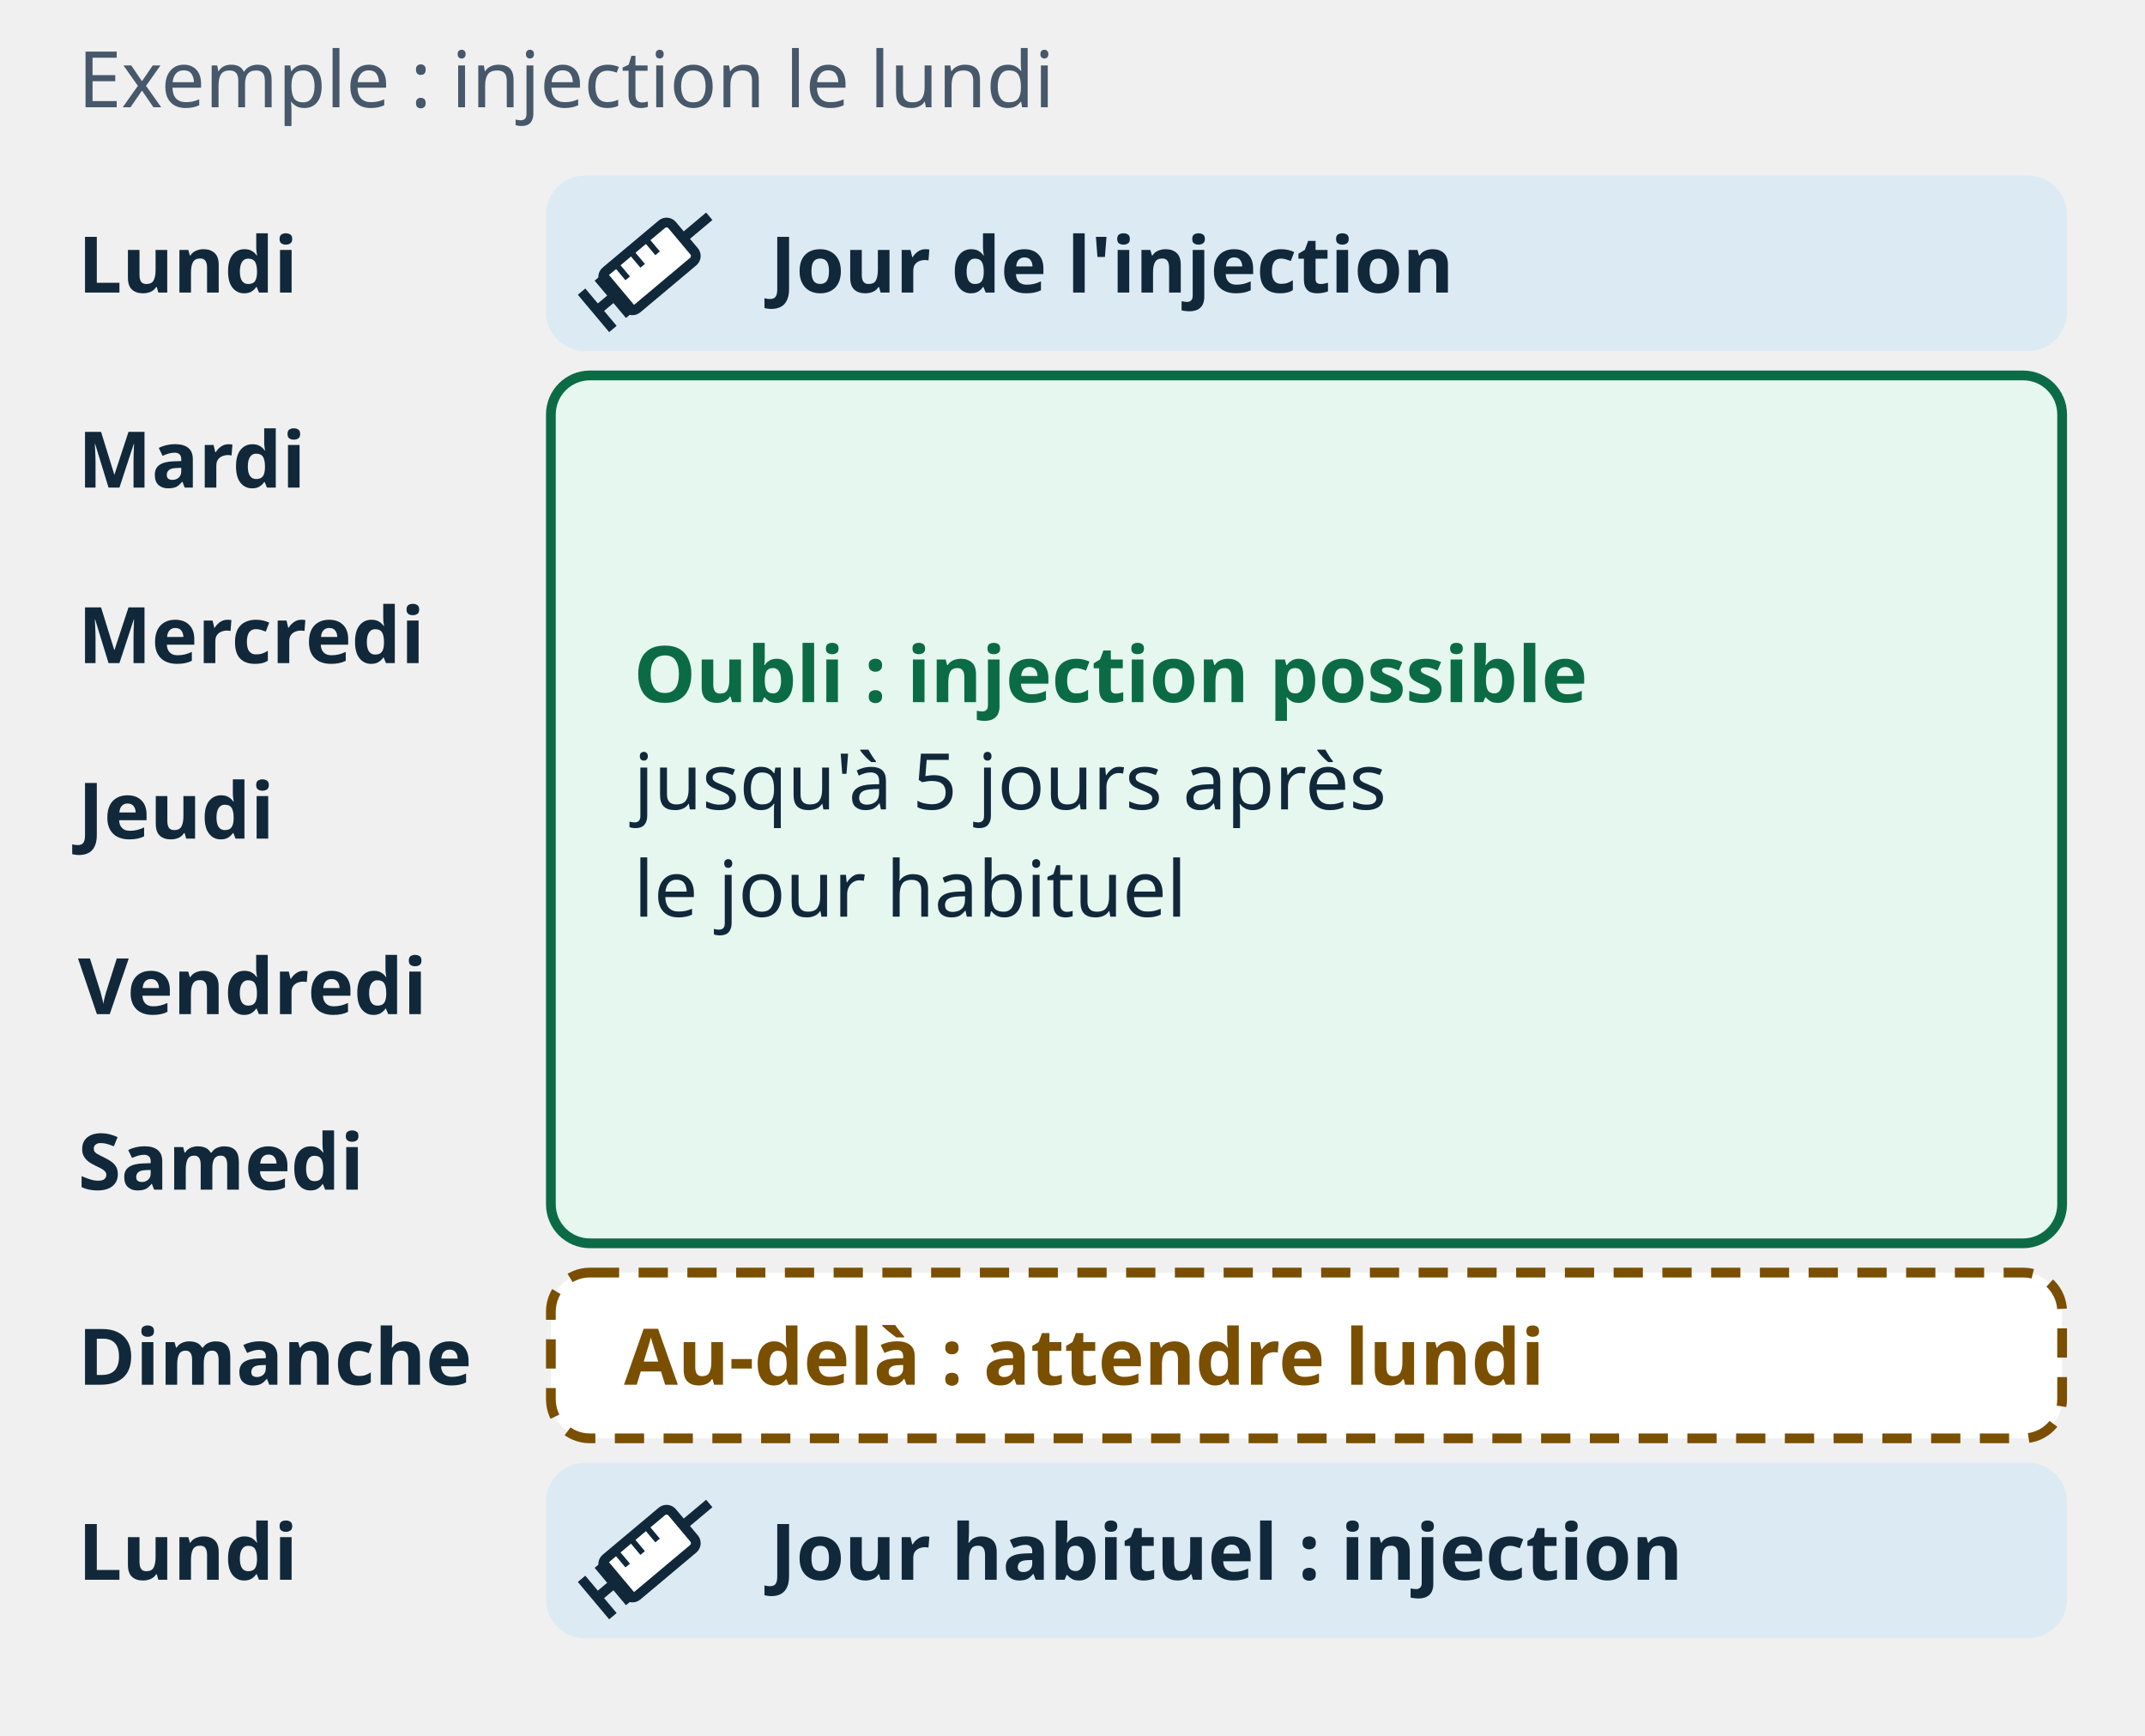
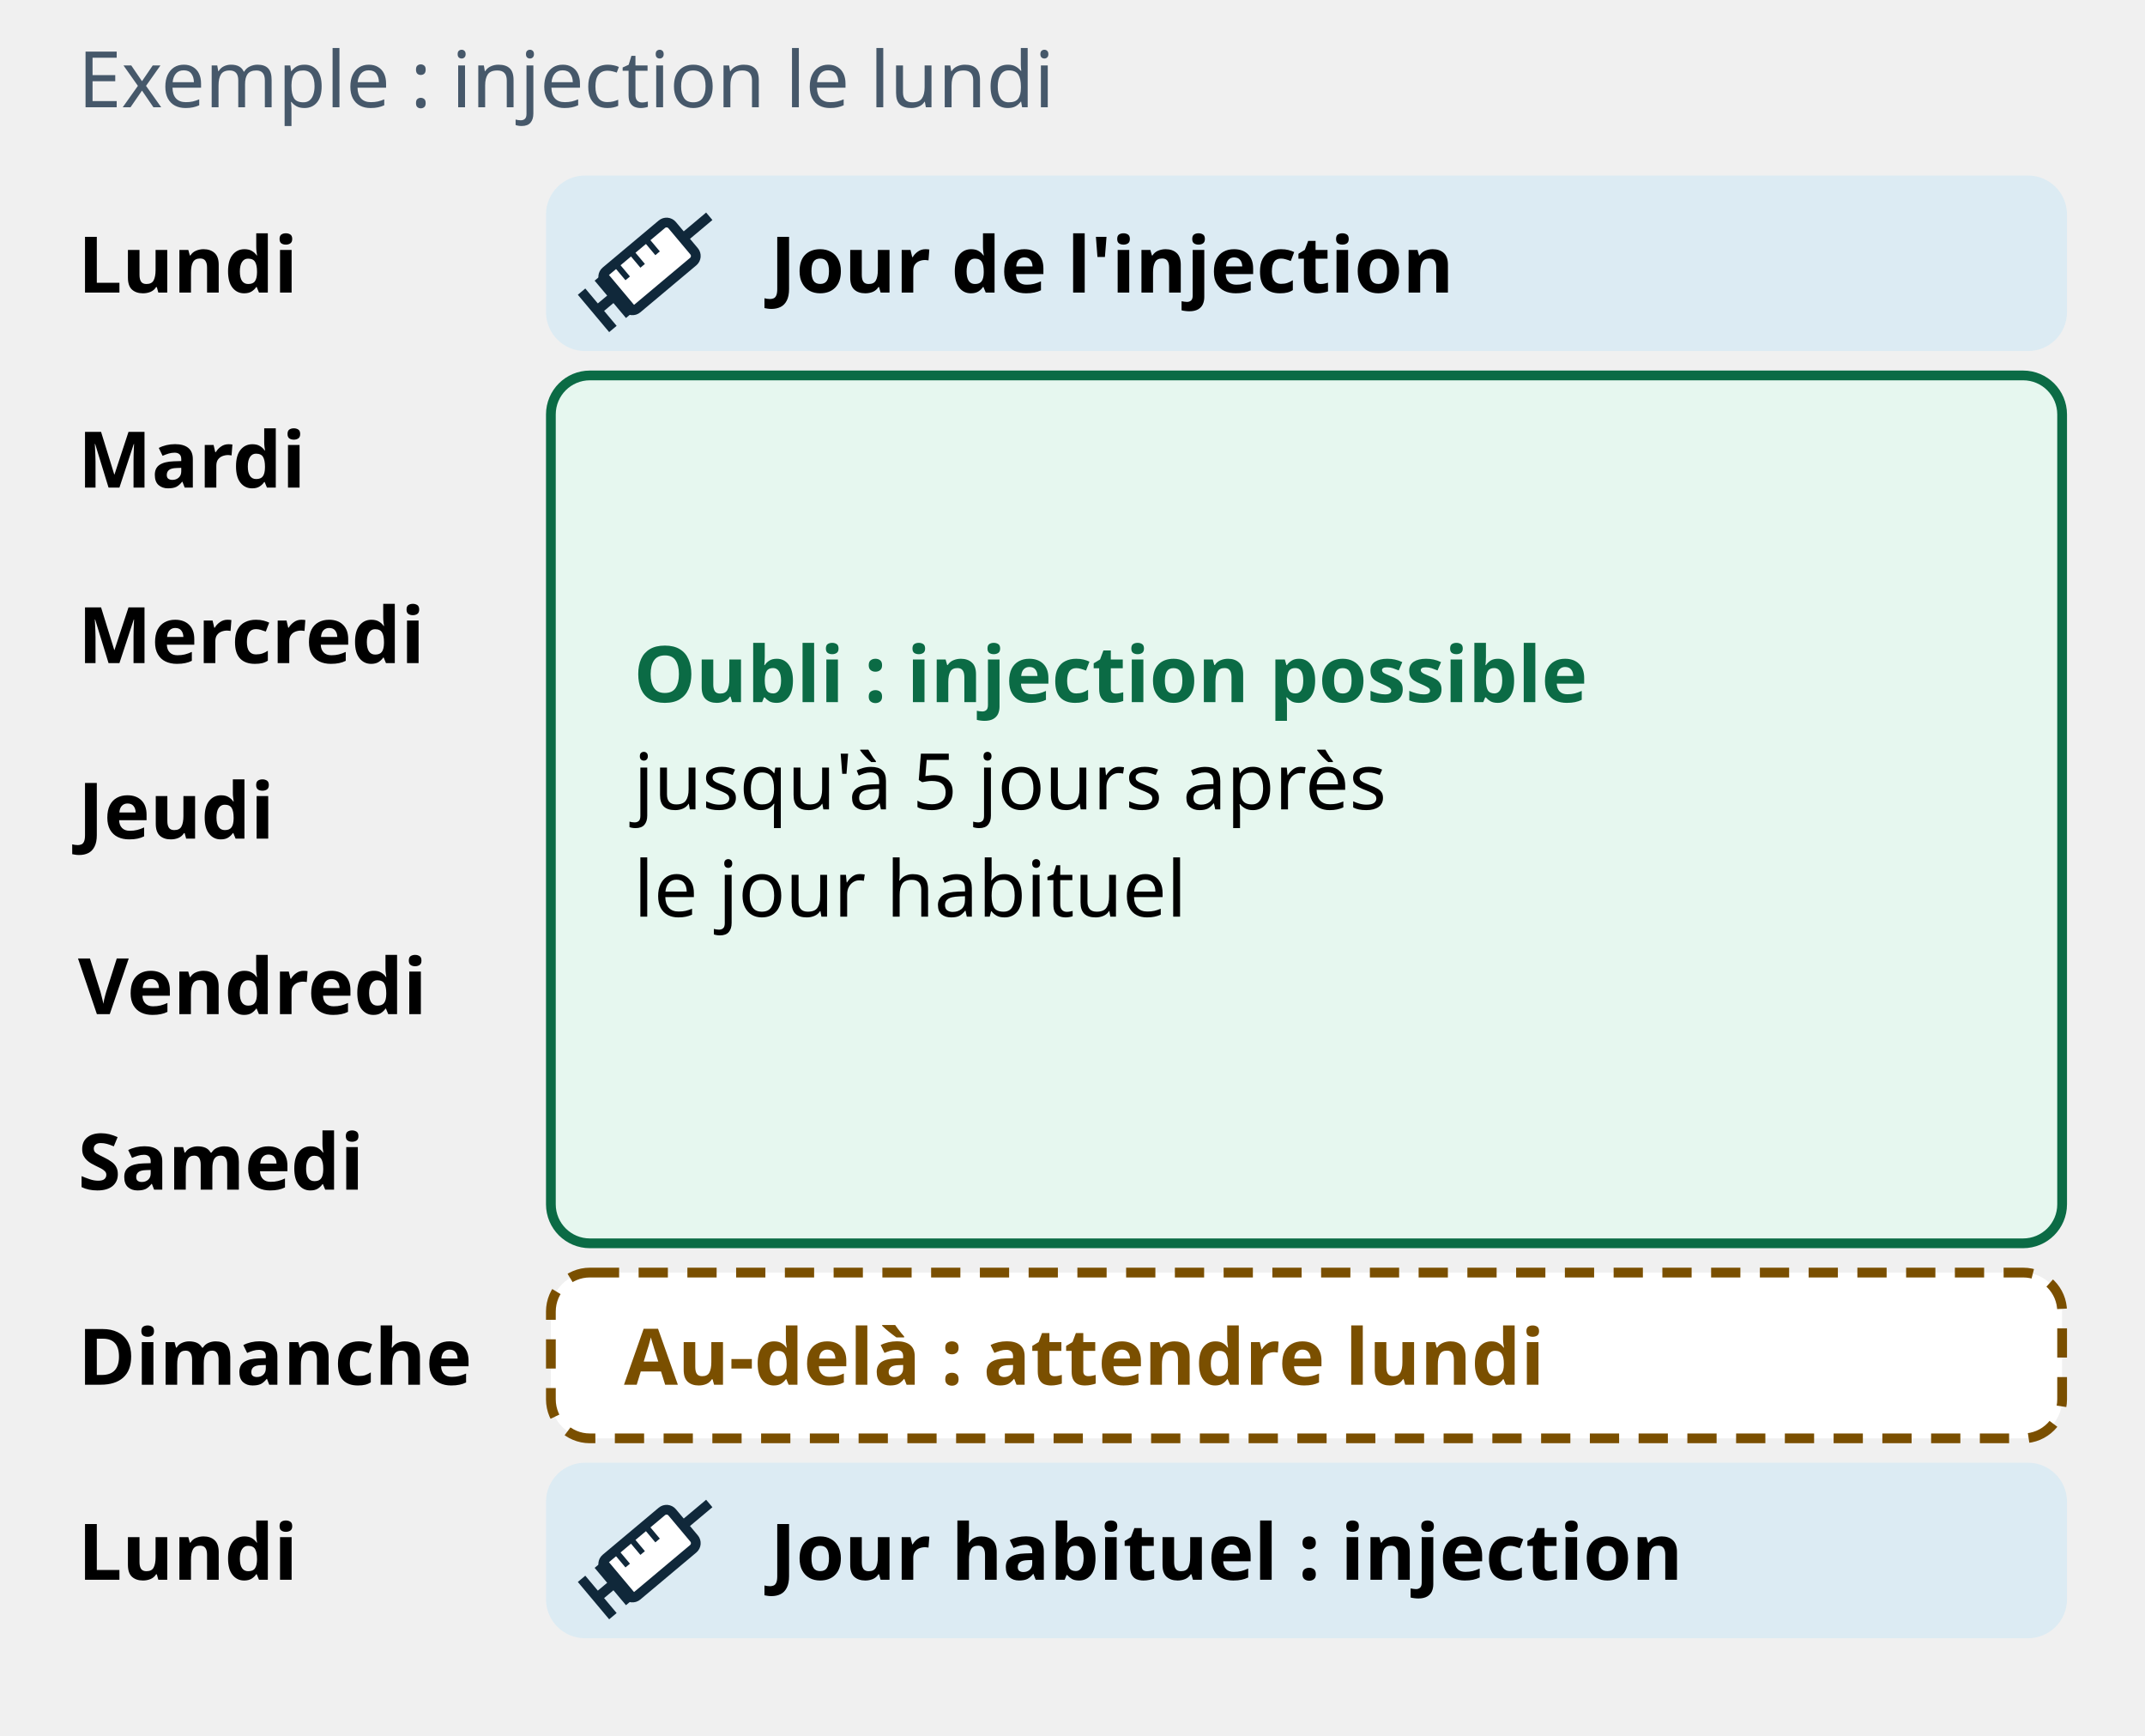
- <svg xmlns="http://www.w3.org/2000/svg" viewBox="0 0 440 356" width="440" height="356" font-family="'Atkinson Hyperlegible Next Variable', system-ui, sans-serif" font-size="16" fill="#10283a">
+ <svg xmlns="http://www.w3.org/2000/svg" viewBox="0 0 440 356" width="440" height="356" font-family="'Atkinson Hyperlegible Next Variable', system-ui, sans-serif" font-size="16" fill="currentColor">
  <defs>
    <g id="antidiabetiques-1-seringue" fill="none" stroke="#10283a" stroke-width="2" stroke-linejoin="round" transform="rotate(-40)">
      <rect x="-10" y="-5" width="18" height="10" rx="1.5" fill="#ffffff" />
      <path d="M-10 -5 V5" stroke-width="3" />
      <path d="M8 0 H15 M-10 0 H-15 M-15 -5 V5" />
      <path d="M-6 -5 V-1 M-2 -5 V-1 M2 -5 V-1" stroke-width="1.2" />
    </g>
  </defs>
  <text x="16" y="22" fill="#46586a">Exemple : injection le lundi</text>
  <g font-weight="700">
    <text x="16" y="60">Lundi</text>
    <text x="16" y="100">Mardi</text>
    <text x="16" y="136">Mercredi</text>
    <text x="16" y="172">Jeudi</text>
    <text x="16" y="208">Vendredi</text>
    <text x="16" y="244">Samedi</text>
    <text x="16" y="284">Dimanche</text>
    <text x="16" y="324">Lundi</text>
  </g>
  <rect x="112" y="36" width="312" height="36" rx="8" fill="#dcebf3" />
  <use href="#antidiabetiques-1-seringue" x="134" y="54" />
  <text x="158" y="60" font-weight="700">Jour de l'injection</text>
  <rect x="113" y="77" width="310" height="178" rx="8" fill="#e6f7ef" stroke="#0b6b45" stroke-width="2" />
  <text x="130" y="144" font-weight="700" fill="#0b6b45">Oubli : injection possible</text>
  <text x="130" y="166">jusqu'à 5 jours après</text>
  <text x="130" y="188">le jour habituel</text>
  <rect x="113" y="261" width="310" height="34" rx="8" fill="#ffffff" stroke="#7a4f00" stroke-width="2" stroke-dasharray="6 4" />
  <text x="128" y="284" font-weight="700" fill="#7a4f00">Au-delà : attendre lundi</text>
  <rect x="112" y="300" width="312" height="36" rx="8" fill="#dcebf3" />
  <use href="#antidiabetiques-1-seringue" x="134" y="318" />
  <text x="158" y="324" font-weight="700">Jour habituel : injection</text>
</svg>
